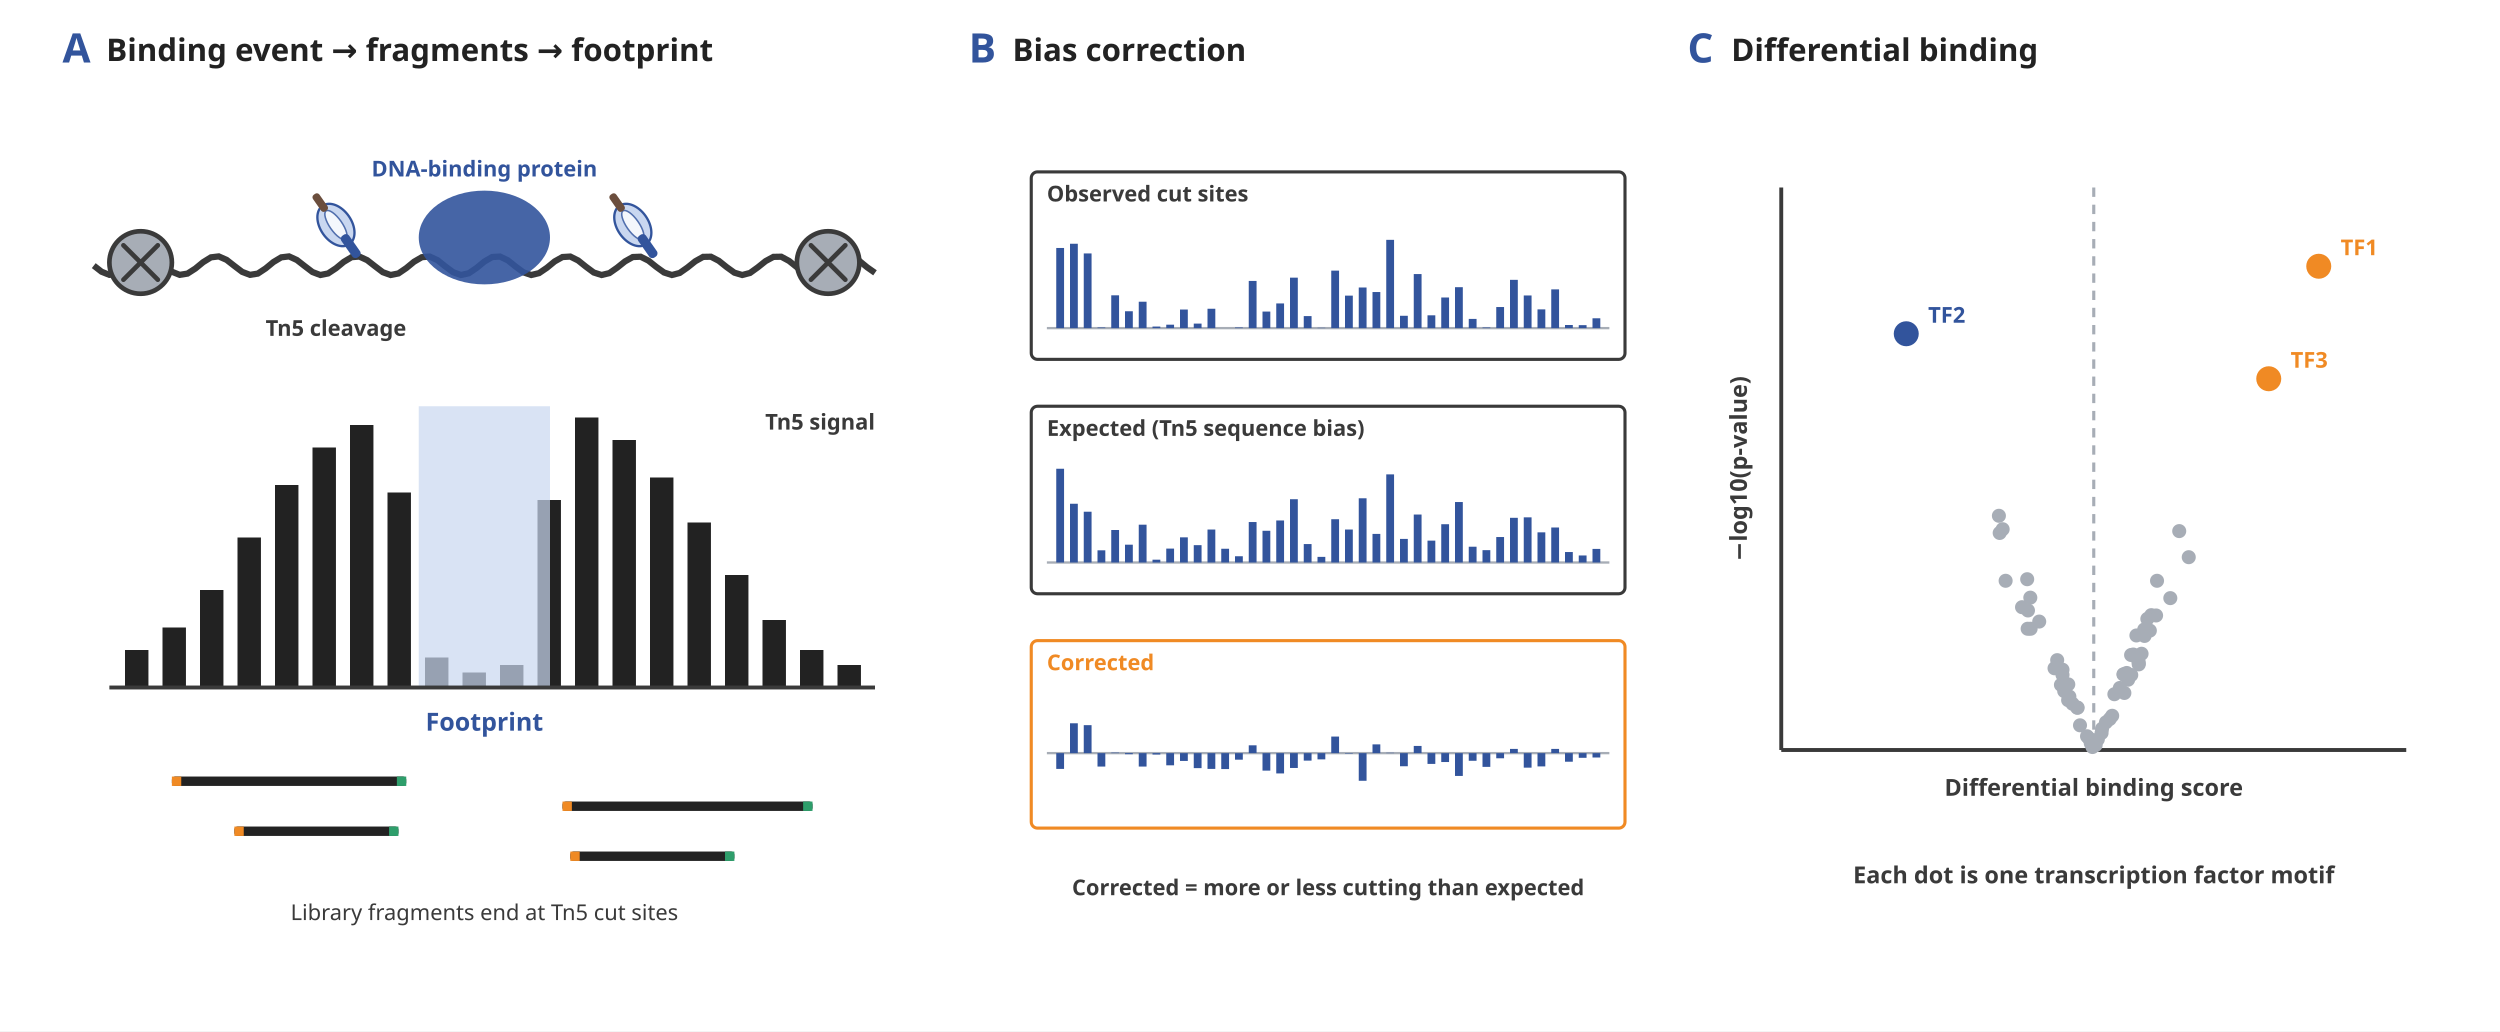
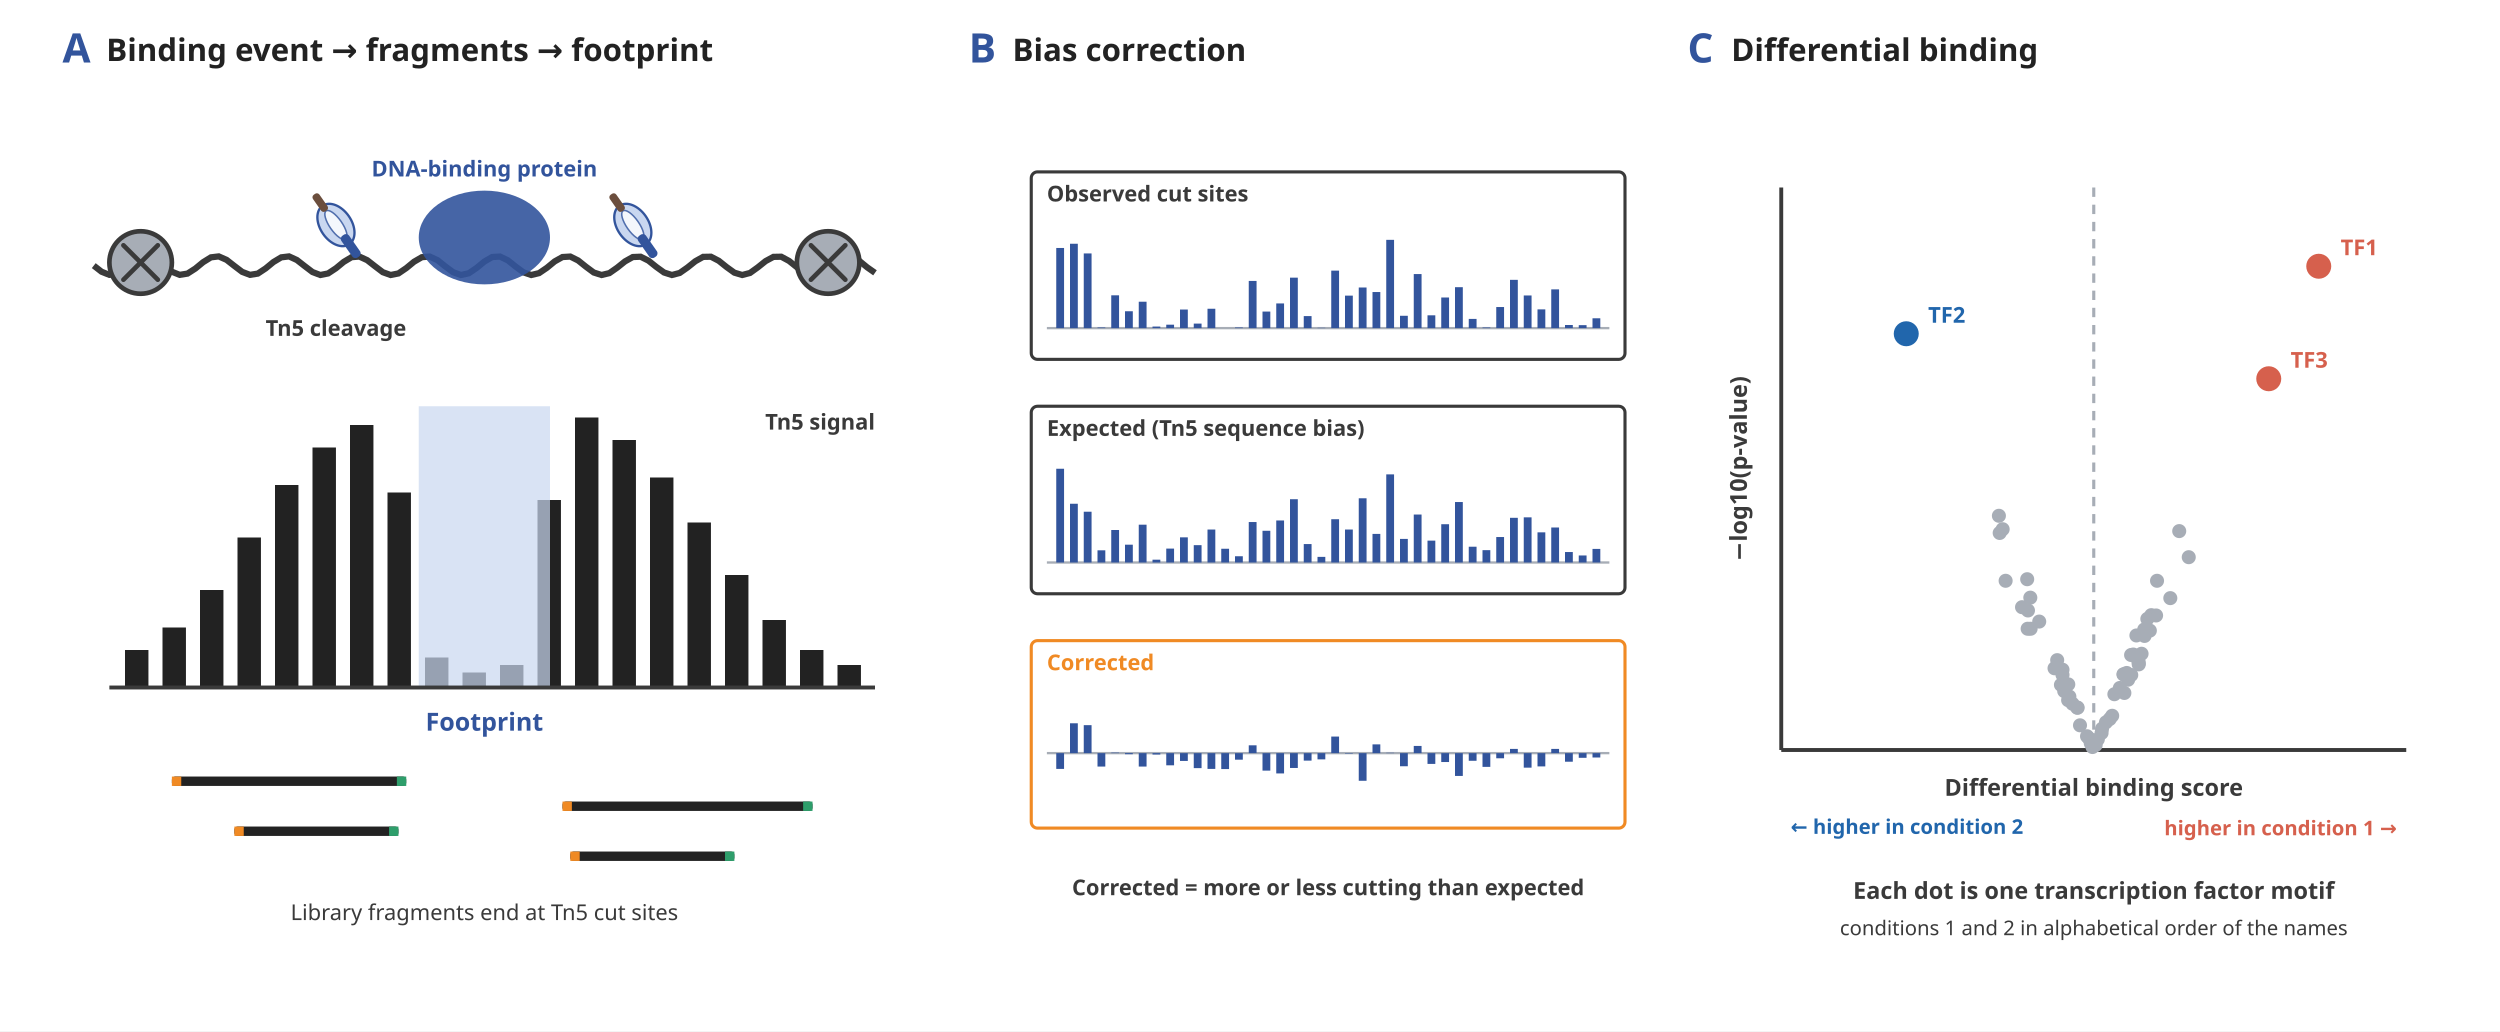
<svg xmlns="http://www.w3.org/2000/svg" width="1600" height="660" viewBox="0 0 1600 660">
  <rect width="1600" height="660" fill="#FFFFFF" />
  <text x="40" y="40" font-family="Pretendard, sans-serif" font-size="26" font-weight="800" fill="#32549C">A</text>
  <text x="68.0" y="32.0" font-family="Pretendard, sans-serif" font-size="20" font-weight="700" fill="#222222" text-anchor="start" dominant-baseline="middle">Binding event → fragments → footprint</text>
  <polyline points="60.0,170.0 65.0,173.9 70.0,175.9 75.0,175.2 80.0,172.0 85.0,167.9 90.0,164.8 95.0,164.1 100.0,166.2 105.0,170.1 110.0,173.9 115.0,175.9 120.0,175.1 125.0,171.9 130.0,167.8 135.0,164.7 140.0,164.1 145.0,166.3 150.0,170.2 155.0,174.0 160.0,175.9 165.0,175.1 170.0,171.8 175.0,167.7 180.0,164.7 185.0,164.1 190.0,166.4 195.0,170.3 200.0,174.1 205.0,176.0 210.0,175.0 215.0,171.7 220.0,167.6 225.0,164.6 230.0,164.2 235.0,166.5 240.0,170.4 245.0,174.2 250.0,176.0 255.0,175.0 260.0,171.6 265.0,167.5 270.0,164.6 275.0,164.2 280.0,166.5 285.0,170.5 290.0,174.2 295.0,176.0 300.0,174.9 305.0,171.5 310.0,167.4 315.0,164.5 320.0,164.2 325.0,166.6 330.0,170.6 335.0,174.3 340.0,176.0 345.0,174.8 350.0,171.4 355.0,167.3 360.0,164.5 365.0,164.2 370.0,166.7 375.0,170.7 380.0,174.4 385.0,176.0 390.0,174.8 395.0,171.3 400.0,167.3 405.0,164.5 410.0,164.3 415.0,166.8 420.0,170.8 425.0,174.4 430.0,176.0 435.0,174.7 440.0,171.2 445.0,167.2 450.0,164.4 455.0,164.3 460.0,166.9 465.0,170.9 470.0,174.5 475.0,176.0 480.0,174.7 485.0,171.1 490.0,167.1 495.0,164.4 500.0,164.3 505.0,167.0 510.0,171.0 515.0,174.6 520.0,176.0 525.0,174.6 530.0,171.0 535.0,167.0 540.0,164.4 545.0,164.4 550.0,167.0 555.0,171.1 560.0,174.6" fill="none" stroke="#3A3A3A" stroke-width="4" />
  <circle cx="90.0" cy="168.0" r="20" fill="#A7ADB6" stroke="#3A3A3A" stroke-width="3" />
  <path d="M79.0,157.0 L101.0,179.0 M79.0,179.0 L101.0,157.0" stroke="#3A3A3A" stroke-width="3" stroke-linecap="round" />
  <circle cx="530.0" cy="168.0" r="20" fill="#A7ADB6" stroke="#3A3A3A" stroke-width="3" />
  <path d="M519.0,157.0 L541.0,179.0 M519.0,179.0 L541.0,157.0" stroke="#3A3A3A" stroke-width="3" stroke-linecap="round" />
  <ellipse cx="310" cy="152" rx="42" ry="30" fill="#32549C" opacity="0.9" />
  <text x="310.0" y="108.0" font-family="Pretendard, sans-serif" font-size="14" font-weight="700" fill="#32549C" text-anchor="middle" dominant-baseline="middle">DNA-binding protein</text>
  <g transform="translate(215.0,144.0) scale(0.5) rotate(-35)">
    <ellipse rx="20" ry="30" fill="#C9D7F0" stroke="#32549C" stroke-width="3" />
    <ellipse rx="8" ry="22" fill="#fff" stroke="#32549C" stroke-width="2" opacity="0.8" />
    <rect x="-5" y="-48" width="10" height="26" rx="4" fill="#6B4E3D" />
    <rect x="-6" y="16" width="12" height="34" rx="5" fill="#32549C" />
  </g>
  <g transform="translate(405.0,144.0) scale(0.5) rotate(-35)">
    <ellipse rx="20" ry="30" fill="#C9D7F0" stroke="#32549C" stroke-width="3" />
    <ellipse rx="8" ry="22" fill="#fff" stroke="#32549C" stroke-width="2" opacity="0.8" />
    <rect x="-5" y="-48" width="10" height="26" rx="4" fill="#6B4E3D" />
    <rect x="-6" y="16" width="12" height="34" rx="5" fill="#32549C" />
  </g>
  <text x="215.0" y="210.0" font-family="Pretendard, sans-serif" font-size="14" font-weight="700" fill="#3A3A3A" text-anchor="middle" dominant-baseline="middle">Tn5 cleavage</text>
  <rect x="80.0" y="416.0" width="15.0" height="24.0" rx="0" fill="#222222" opacity="1" />
  <rect x="104.0" y="401.6" width="15.0" height="38.4" rx="0" fill="#222222" opacity="1" />
  <rect x="128.0" y="377.6" width="15.0" height="62.4" rx="0" fill="#222222" opacity="1" />
  <rect x="152.0" y="344.0" width="15.0" height="96.0" rx="0" fill="#222222" opacity="1" />
  <rect x="176.0" y="310.4" width="15.0" height="129.6" rx="0" fill="#222222" opacity="1" />
  <rect x="200.0" y="286.4" width="15.0" height="153.6" rx="0" fill="#222222" opacity="1" />
  <rect x="224.0" y="272.0" width="15.0" height="168.0" rx="0" fill="#222222" opacity="1" />
  <rect x="248.0" y="315.2" width="15.0" height="124.8" rx="0" fill="#222222" opacity="1" />
  <rect x="272.0" y="420.8" width="15.0" height="19.2" rx="0" fill="#222222" opacity="1" />
  <rect x="296.0" y="430.4" width="15.0" height="9.6" rx="0" fill="#222222" opacity="1" />
  <rect x="320.0" y="425.6" width="15.0" height="14.4" rx="0" fill="#222222" opacity="1" />
  <rect x="344.0" y="320.0" width="15.0" height="120.0" rx="0" fill="#222222" opacity="1" />
  <rect x="368.0" y="267.2" width="15.0" height="172.8" rx="0" fill="#222222" opacity="1" />
  <rect x="392.0" y="281.6" width="15.0" height="158.4" rx="0" fill="#222222" opacity="1" />
  <rect x="416.0" y="305.6" width="15.0" height="134.4" rx="0" fill="#222222" opacity="1" />
  <rect x="440.0" y="334.4" width="15.0" height="105.6" rx="0" fill="#222222" opacity="1" />
  <rect x="464.0" y="368.0" width="15.0" height="72.0" rx="0" fill="#222222" opacity="1" />
  <rect x="488.0" y="396.8" width="15.0" height="43.2" rx="0" fill="#222222" opacity="1" />
  <rect x="512.0" y="416.0" width="15.0" height="24.0" rx="0" fill="#222222" opacity="1" />
  <rect x="536.0" y="425.6" width="15.0" height="14.4" rx="0" fill="#222222" opacity="1" />
  <rect x="268.0" y="260.0" width="84.0" height="180.0" rx="0" fill="#C9D7F0" opacity="0.7" />
  <text x="310.0" y="462.0" font-family="Pretendard, sans-serif" font-size="16" font-weight="800" fill="#32549C" text-anchor="middle" dominant-baseline="middle">Footprint</text>
  <line x1="70.0" y1="440.0" x2="560.0" y2="440.0" stroke="#3A3A3A" stroke-width="2.5" />
  <text x="560.0" y="270.0" font-family="Pretendard, sans-serif" font-size="14" font-weight="700" fill="#3A3A3A" text-anchor="end" dominant-baseline="middle">Tn5 signal</text>
  <rect x="110.0" y="497.0" width="150.0" height="6.0" rx="2" fill="#222222" opacity="1" />
  <rect x="110.0" y="497.0" width="6.0" height="6.0" rx="0" fill="#F08A24" opacity="1" />
  <rect x="254.0" y="497.0" width="6.0" height="6.0" rx="0" fill="#2E9E6B" opacity="1" />
  <rect x="360.0" y="513.0" width="160.0" height="6.0" rx="2" fill="#222222" opacity="1" />
  <rect x="360.0" y="513.0" width="6.0" height="6.0" rx="0" fill="#F08A24" opacity="1" />
  <rect x="514.0" y="513.0" width="6.0" height="6.0" rx="0" fill="#2E9E6B" opacity="1" />
  <rect x="150.0" y="529.0" width="105.0" height="6.0" rx="2" fill="#222222" opacity="1" />
  <rect x="150.0" y="529.0" width="6.0" height="6.0" rx="0" fill="#F08A24" opacity="1" />
  <rect x="249.0" y="529.0" width="6.0" height="6.0" rx="0" fill="#2E9E6B" opacity="1" />
  <rect x="365.0" y="545.0" width="105.0" height="6.0" rx="2" fill="#222222" opacity="1" />
  <rect x="365.0" y="545.0" width="6.0" height="6.0" rx="0" fill="#F08A24" opacity="1" />
  <rect x="464.0" y="545.0" width="6.0" height="6.0" rx="0" fill="#2E9E6B" opacity="1" />
  <text x="310.0" y="584.0" font-family="Pretendard, sans-serif" font-size="14" font-weight="500" fill="#3A3A3A" text-anchor="middle" dominant-baseline="middle">Library fragments end at Tn5 cut sites</text>
  <text x="620" y="40" font-family="Pretendard, sans-serif" font-size="26" font-weight="800" fill="#32549C">B</text>
  <text x="648.0" y="32.0" font-family="Pretendard, sans-serif" font-size="20" font-weight="700" fill="#222222" text-anchor="start" dominant-baseline="middle">Bias correction</text>
  <rect x="660.0" y="110.0" width="380.0" height="120.0" rx="4" fill="#fff" stroke="#3A3A3A" stroke-width="2" opacity="1" />
  <text x="670.0" y="124.0" font-family="Pretendard, sans-serif" font-size="14" font-weight="700" fill="#3A3A3A" text-anchor="start" dominant-baseline="middle">Observed cut sites</text>
  <line x1="670.0" y1="210.0" x2="1030.0" y2="210.0" stroke="#A7ADB6" stroke-width="1.5" />
  <rect x="676.0" y="158.7" width="5.0" height="51.3" rx="0" fill="#32549C" opacity="1" />
  <rect x="684.8" y="156.0" width="5.0" height="54.0" rx="0" fill="#32549C" opacity="1" />
  <rect x="693.6" y="162.2" width="5.0" height="47.8" rx="0" fill="#32549C" opacity="1" />
  <rect x="702.4" y="209.6" width="5.0" height="0.4" rx="0" fill="#32549C" opacity="1" />
  <rect x="711.2" y="189.0" width="5.0" height="21.0" rx="0" fill="#32549C" opacity="1" />
  <rect x="720.0" y="199.2" width="5.0" height="10.8" rx="0" fill="#32549C" opacity="1" />
  <rect x="728.8" y="193.1" width="5.0" height="16.9" rx="0" fill="#32549C" opacity="1" />
  <rect x="737.6" y="209.0" width="5.0" height="1.0" rx="0" fill="#32549C" opacity="1" />
  <rect x="746.4" y="207.8" width="5.0" height="2.2" rx="0" fill="#32549C" opacity="1" />
  <rect x="755.2" y="198.1" width="5.0" height="11.9" rx="0" fill="#32549C" opacity="1" />
  <rect x="764.0" y="207.1" width="5.0" height="2.9" rx="0" fill="#32549C" opacity="1" />
  <rect x="772.8" y="197.6" width="5.0" height="12.4" rx="0" fill="#32549C" opacity="1" />
  <rect x="781.6" y="210.0" width="5.0" height="0.0" rx="0" fill="#32549C" opacity="1" />
  <rect x="790.4" y="209.6" width="5.0" height="0.4" rx="0" fill="#32549C" opacity="1" />
  <rect x="799.2" y="179.8" width="5.0" height="30.2" rx="0" fill="#32549C" opacity="1" />
  <rect x="808.0" y="199.4" width="5.0" height="10.6" rx="0" fill="#32549C" opacity="1" />
  <rect x="816.8" y="194.2" width="5.0" height="15.8" rx="0" fill="#32549C" opacity="1" />
  <rect x="825.6" y="177.7" width="5.0" height="32.3" rx="0" fill="#32549C" opacity="1" />
  <rect x="834.4" y="202.3" width="5.0" height="7.7" rx="0" fill="#32549C" opacity="1" />
  <rect x="843.2" y="209.8" width="5.0" height="0.2" rx="0" fill="#32549C" opacity="1" />
  <rect x="852.0" y="173.2" width="5.0" height="36.8" rx="0" fill="#32549C" opacity="1" />
  <rect x="860.8" y="189.2" width="5.0" height="20.8" rx="0" fill="#32549C" opacity="1" />
  <rect x="869.6" y="184.0" width="5.0" height="26.0" rx="0" fill="#32549C" opacity="1" />
  <rect x="878.4" y="186.9" width="5.0" height="23.1" rx="0" fill="#32549C" opacity="1" />
  <rect x="887.2" y="153.5" width="5.0" height="56.5" rx="0" fill="#32549C" opacity="1" />
  <rect x="896.0" y="202.1" width="5.0" height="7.9" rx="0" fill="#32549C" opacity="1" />
  <rect x="904.8" y="175.4" width="5.0" height="34.6" rx="0" fill="#32549C" opacity="1" />
  <rect x="913.6" y="201.8" width="5.0" height="8.2" rx="0" fill="#32549C" opacity="1" />
  <rect x="922.4" y="190.4" width="5.0" height="19.6" rx="0" fill="#32549C" opacity="1" />
  <rect x="931.2" y="183.8" width="5.0" height="26.2" rx="0" fill="#32549C" opacity="1" />
  <rect x="940.0" y="204.1" width="5.0" height="5.9" rx="0" fill="#32549C" opacity="1" />
  <rect x="948.8" y="209.6" width="5.0" height="0.4" rx="0" fill="#32549C" opacity="1" />
  <rect x="957.6" y="196.5" width="5.0" height="13.5" rx="0" fill="#32549C" opacity="1" />
  <rect x="966.4" y="179.1" width="5.0" height="30.9" rx="0" fill="#32549C" opacity="1" />
  <rect x="975.2" y="189.1" width="5.0" height="20.9" rx="0" fill="#32549C" opacity="1" />
  <rect x="984.0" y="198.0" width="5.0" height="12.0" rx="0" fill="#32549C" opacity="1" />
  <rect x="992.8" y="185.2" width="5.0" height="24.8" rx="0" fill="#32549C" opacity="1" />
  <rect x="1001.6" y="208.0" width="5.0" height="2.0" rx="0" fill="#32549C" opacity="1" />
  <rect x="1010.4" y="208.1" width="5.0" height="1.9" rx="0" fill="#32549C" opacity="1" />
  <rect x="1019.2" y="203.7" width="5.0" height="6.3" rx="0" fill="#32549C" opacity="1" />
  <rect x="660.0" y="260.0" width="380.0" height="120.0" rx="4" fill="#fff" stroke="#3A3A3A" stroke-width="2" opacity="1" />
  <text x="670.0" y="274.0" font-family="Pretendard, sans-serif" font-size="14" font-weight="700" fill="#3A3A3A" text-anchor="start" dominant-baseline="middle">Expected (Tn5 sequence bias)</text>
  <line x1="670.0" y1="360.0" x2="1030.0" y2="360.0" stroke="#A7ADB6" stroke-width="1.5" />
  <rect x="676.0" y="300.0" width="5.0" height="60.0" rx="0" fill="#32549C" opacity="1" />
  <rect x="684.8" y="322.4" width="5.0" height="37.6" rx="0" fill="#32549C" opacity="1" />
  <rect x="693.6" y="327.5" width="5.0" height="32.5" rx="0" fill="#32549C" opacity="1" />
  <rect x="702.4" y="352.2" width="5.0" height="7.8" rx="0" fill="#32549C" opacity="1" />
  <rect x="711.2" y="339.2" width="5.0" height="20.8" rx="0" fill="#32549C" opacity="1" />
  <rect x="720.0" y="348.6" width="5.0" height="11.4" rx="0" fill="#32549C" opacity="1" />
  <rect x="728.8" y="335.8" width="5.0" height="24.2" rx="0" fill="#32549C" opacity="1" />
  <rect x="737.6" y="358.2" width="5.0" height="1.8" rx="0" fill="#32549C" opacity="1" />
  <rect x="746.4" y="351.1" width="5.0" height="8.9" rx="0" fill="#32549C" opacity="1" />
  <rect x="755.2" y="343.9" width="5.0" height="16.1" rx="0" fill="#32549C" opacity="1" />
  <rect x="764.0" y="348.9" width="5.0" height="11.1" rx="0" fill="#32549C" opacity="1" />
  <rect x="772.8" y="338.9" width="5.0" height="21.1" rx="0" fill="#32549C" opacity="1" />
  <rect x="781.6" y="351.2" width="5.0" height="8.8" rx="0" fill="#32549C" opacity="1" />
  <rect x="790.4" y="356.0" width="5.0" height="4.0" rx="0" fill="#32549C" opacity="1" />
  <rect x="799.2" y="334.1" width="5.0" height="25.9" rx="0" fill="#32549C" opacity="1" />
  <rect x="808.0" y="339.7" width="5.0" height="20.3" rx="0" fill="#32549C" opacity="1" />
  <rect x="816.8" y="333.1" width="5.0" height="26.9" rx="0" fill="#32549C" opacity="1" />
  <rect x="825.6" y="319.5" width="5.0" height="40.5" rx="0" fill="#32549C" opacity="1" />
  <rect x="834.4" y="348.2" width="5.0" height="11.8" rx="0" fill="#32549C" opacity="1" />
  <rect x="843.2" y="356.4" width="5.0" height="3.6" rx="0" fill="#32549C" opacity="1" />
  <rect x="852.0" y="332.3" width="5.0" height="27.7" rx="0" fill="#32549C" opacity="1" />
  <rect x="860.8" y="338.9" width="5.0" height="21.1" rx="0" fill="#32549C" opacity="1" />
  <rect x="869.6" y="318.9" width="5.0" height="41.1" rx="0" fill="#32549C" opacity="1" />
  <rect x="878.4" y="341.7" width="5.0" height="18.3" rx="0" fill="#32549C" opacity="1" />
  <rect x="887.2" y="303.6" width="5.0" height="56.4" rx="0" fill="#32549C" opacity="1" />
  <rect x="896.0" y="344.9" width="5.0" height="15.1" rx="0" fill="#32549C" opacity="1" />
  <rect x="904.8" y="329.3" width="5.0" height="30.7" rx="0" fill="#32549C" opacity="1" />
  <rect x="913.6" y="346.0" width="5.0" height="14.0" rx="0" fill="#32549C" opacity="1" />
  <rect x="922.4" y="335.5" width="5.0" height="24.5" rx="0" fill="#32549C" opacity="1" />
  <rect x="931.2" y="321.3" width="5.0" height="38.7" rx="0" fill="#32549C" opacity="1" />
  <rect x="940.0" y="349.9" width="5.0" height="10.1" rx="0" fill="#32549C" opacity="1" />
  <rect x="948.8" y="352.1" width="5.0" height="7.9" rx="0" fill="#32549C" opacity="1" />
  <rect x="957.6" y="343.7" width="5.0" height="16.3" rx="0" fill="#32549C" opacity="1" />
  <rect x="966.4" y="331.4" width="5.0" height="28.6" rx="0" fill="#32549C" opacity="1" />
  <rect x="975.2" y="331.1" width="5.0" height="28.9" rx="0" fill="#32549C" opacity="1" />
  <rect x="984.0" y="340.7" width="5.0" height="19.3" rx="0" fill="#32549C" opacity="1" />
  <rect x="992.8" y="337.6" width="5.0" height="22.4" rx="0" fill="#32549C" opacity="1" />
  <rect x="1001.6" y="353.3" width="5.0" height="6.7" rx="0" fill="#32549C" opacity="1" />
  <rect x="1010.4" y="355.5" width="5.0" height="4.5" rx="0" fill="#32549C" opacity="1" />
  <rect x="1019.2" y="351.3" width="5.0" height="8.7" rx="0" fill="#32549C" opacity="1" />
  <rect x="660.0" y="410.0" width="380.0" height="120.0" rx="4" fill="#fff" stroke="#F08A24" stroke-width="2" opacity="1" />
  <text x="670.0" y="424.0" font-family="Pretendard, sans-serif" font-size="14" font-weight="700" fill="#F08A24" text-anchor="start" dominant-baseline="middle">Corrected</text>
  <line x1="670.0" y1="482.0" x2="1030.0" y2="482.0" stroke="#A7ADB6" stroke-width="1.5" />
  <rect x="676.0" y="482.0" width="5.0" height="10.1" rx="0" fill="#32549C" opacity="1" />
  <rect x="684.8" y="462.9" width="5.0" height="19.1" rx="0" fill="#32549C" opacity="1" />
  <rect x="693.6" y="464.1" width="5.0" height="17.9" rx="0" fill="#32549C" opacity="1" />
  <rect x="702.4" y="482.0" width="5.0" height="8.6" rx="0" fill="#32549C" opacity="1" />
  <rect x="711.2" y="481.7" width="5.0" height="0.3" rx="0" fill="#32549C" opacity="1" />
  <rect x="720.0" y="482.0" width="5.0" height="0.7" rx="0" fill="#32549C" opacity="1" />
  <rect x="728.8" y="482.0" width="5.0" height="8.6" rx="0" fill="#32549C" opacity="1" />
  <rect x="737.6" y="482.0" width="5.0" height="0.9" rx="0" fill="#32549C" opacity="1" />
  <rect x="746.4" y="482.0" width="5.0" height="7.8" rx="0" fill="#32549C" opacity="1" />
  <rect x="755.2" y="482.0" width="5.0" height="5.0" rx="0" fill="#32549C" opacity="1" />
  <rect x="764.0" y="482.0" width="5.0" height="9.6" rx="0" fill="#32549C" opacity="1" />
  <rect x="772.8" y="482.0" width="5.0" height="10.1" rx="0" fill="#32549C" opacity="1" />
  <rect x="781.6" y="482.0" width="5.0" height="10.2" rx="0" fill="#32549C" opacity="1" />
  <rect x="790.4" y="482.0" width="5.0" height="4.2" rx="0" fill="#32549C" opacity="1" />
  <rect x="799.2" y="477.0" width="5.0" height="5.0" rx="0" fill="#32549C" opacity="1" />
  <rect x="808.0" y="482.0" width="5.0" height="11.2" rx="0" fill="#32549C" opacity="1" />
  <rect x="816.8" y="482.0" width="5.0" height="13.0" rx="0" fill="#32549C" opacity="1" />
  <rect x="825.6" y="482.0" width="5.0" height="9.5" rx="0" fill="#32549C" opacity="1" />
  <rect x="834.4" y="482.0" width="5.0" height="4.8" rx="0" fill="#32549C" opacity="1" />
  <rect x="843.2" y="482.0" width="5.0" height="4.0" rx="0" fill="#32549C" opacity="1" />
  <rect x="852.0" y="471.4" width="5.0" height="10.6" rx="0" fill="#32549C" opacity="1" />
  <rect x="860.8" y="482.0" width="5.0" height="0.3" rx="0" fill="#32549C" opacity="1" />
  <rect x="869.6" y="482.0" width="5.0" height="17.7" rx="0" fill="#32549C" opacity="1" />
  <rect x="878.4" y="476.4" width="5.0" height="5.6" rx="0" fill="#32549C" opacity="1" />
  <rect x="887.2" y="481.8" width="5.0" height="0.2" rx="0" fill="#32549C" opacity="1" />
  <rect x="896.0" y="482.0" width="5.0" height="8.4" rx="0" fill="#32549C" opacity="1" />
  <rect x="904.8" y="477.4" width="5.0" height="4.6" rx="0" fill="#32549C" opacity="1" />
  <rect x="913.6" y="482.0" width="5.0" height="6.9" rx="0" fill="#32549C" opacity="1" />
  <rect x="922.4" y="482.0" width="5.0" height="5.7" rx="0" fill="#32549C" opacity="1" />
  <rect x="931.2" y="482.0" width="5.0" height="14.6" rx="0" fill="#32549C" opacity="1" />
  <rect x="940.0" y="482.0" width="5.0" height="4.9" rx="0" fill="#32549C" opacity="1" />
  <rect x="948.8" y="482.0" width="5.0" height="8.8" rx="0" fill="#32549C" opacity="1" />
  <rect x="957.6" y="482.0" width="5.0" height="3.3" rx="0" fill="#32549C" opacity="1" />
  <rect x="966.4" y="479.3" width="5.0" height="2.7" rx="0" fill="#32549C" opacity="1" />
  <rect x="975.2" y="482.0" width="5.0" height="9.3" rx="0" fill="#32549C" opacity="1" />
  <rect x="984.0" y="482.0" width="5.0" height="8.5" rx="0" fill="#32549C" opacity="1" />
  <rect x="992.8" y="479.3" width="5.0" height="2.7" rx="0" fill="#32549C" opacity="1" />
  <rect x="1001.6" y="482.0" width="5.0" height="5.5" rx="0" fill="#32549C" opacity="1" />
  <rect x="1010.4" y="482.0" width="5.0" height="3.0" rx="0" fill="#32549C" opacity="1" />
  <rect x="1019.2" y="482.0" width="5.0" height="2.8" rx="0" fill="#32549C" opacity="1" />
  <text x="850.0" y="568.0" font-family="Pretendard, sans-serif" font-size="14" font-weight="600" fill="#3A3A3A" text-anchor="middle" dominant-baseline="middle">Corrected = more or less cutting than expected</text>
  <text x="1080" y="40" font-family="Pretendard, sans-serif" font-size="26" font-weight="800" fill="#32549C">C</text>
  <text x="1108.0" y="32.0" font-family="Pretendard, sans-serif" font-size="20" font-weight="700" fill="#222222" text-anchor="start" dominant-baseline="middle">Differential binding</text>
  <line x1="1140.0" y1="120.0" x2="1140.0" y2="480.0" stroke="#3A3A3A" stroke-width="2.5" />
  <line x1="1140.0" y1="480.0" x2="1540.0" y2="480.0" stroke="#3A3A3A" stroke-width="2.5" />
  <text x="1340.0" y="504.0" font-family="Pretendard, sans-serif" font-size="15" font-weight="600" fill="#3A3A3A" text-anchor="middle" dominant-baseline="middle">Differential binding score</text>
  <text x="1118.0" y="300.0" font-family="Pretendard, sans-serif" font-size="15" font-weight="600" fill="#3A3A3A" text-anchor="middle" transform="rotate(-90 1118.0 300.0)">−log10(p-value)</text>
  <line x1="1340.0" y1="120.0" x2="1340.0" y2="480.0" stroke="#A7ADB6" stroke-width="2" stroke-dasharray="6,5" />
  <circle cx="1336.9" cy="472.5" r="4.5" fill="#A7ADB6" />
  <circle cx="1394.7" cy="339.9" r="4.5" fill="#A7ADB6" />
  <circle cx="1350.2" cy="460.2" r="4.5" fill="#A7ADB6" />
  <circle cx="1364.0" cy="432.0" r="4.5" fill="#A7ADB6" />
  <circle cx="1338.1" cy="475.7" r="4.5" fill="#A7ADB6" />
  <circle cx="1321.1" cy="442.3" r="4.5" fill="#A7ADB6" />
  <circle cx="1329.4" cy="452.9" r="4.5" fill="#A7ADB6" />
  <circle cx="1376.8" cy="393.7" r="4.5" fill="#A7ADB6" />
  <circle cx="1368.8" cy="424.3" r="4.5" fill="#A7ADB6" />
  <circle cx="1342.6" cy="473.2" r="4.5" fill="#A7ADB6" />
  <circle cx="1363.9" cy="419.2" r="4.5" fill="#A7ADB6" />
  <circle cx="1279.3" cy="330.1" r="4.5" fill="#A7ADB6" />
  <circle cx="1400.8" cy="356.6" r="4.5" fill="#A7ADB6" />
  <circle cx="1320.0" cy="428.6" r="4.5" fill="#A7ADB6" />
  <circle cx="1279.8" cy="341.1" r="4.5" fill="#A7ADB6" />
  <circle cx="1345.0" cy="469.1" r="4.5" fill="#A7ADB6" />
  <circle cx="1314.9" cy="427.7" r="4.5" fill="#A7ADB6" />
  <circle cx="1368.8" cy="425.2" r="4.5" fill="#A7ADB6" />
  <circle cx="1367.3" cy="406.7" r="4.5" fill="#A7ADB6" />
  <circle cx="1281.7" cy="338.7" r="4.5" fill="#A7ADB6" />
  <circle cx="1283.6" cy="371.7" r="4.5" fill="#A7ADB6" />
  <circle cx="1320.0" cy="431.9" r="4.5" fill="#A7ADB6" />
  <circle cx="1319.0" cy="438.3" r="4.5" fill="#A7ADB6" />
  <circle cx="1347.8" cy="462.3" r="4.5" fill="#A7ADB6" />
  <circle cx="1339.2" cy="478.1" r="4.5" fill="#A7ADB6" />
  <circle cx="1379.9" cy="393.9" r="4.5" fill="#A7ADB6" />
  <circle cx="1368.5" cy="422.7" r="4.5" fill="#A7ADB6" />
  <circle cx="1370.6" cy="418.4" r="4.5" fill="#A7ADB6" />
  <circle cx="1351.8" cy="458.1" r="4.5" fill="#A7ADB6" />
  <circle cx="1372.3" cy="402.9" r="4.5" fill="#A7ADB6" />
  <circle cx="1374.3" cy="396.1" r="4.5" fill="#A7ADB6" />
  <circle cx="1329.7" cy="452.9" r="4.5" fill="#A7ADB6" />
  <circle cx="1359.2" cy="431.6" r="4.5" fill="#A7ADB6" />
  <circle cx="1345.3" cy="466.4" r="4.5" fill="#A7ADB6" />
  <circle cx="1326.4" cy="450.4" r="4.5" fill="#A7ADB6" />
  <circle cx="1323.7" cy="438.0" r="4.5" fill="#A7ADB6" />
  <circle cx="1389.0" cy="382.8" r="4.5" fill="#A7ADB6" />
  <circle cx="1297.4" cy="370.7" r="4.5" fill="#A7ADB6" />
  <circle cx="1299.6" cy="402.4" r="4.5" fill="#A7ADB6" />
  <circle cx="1380.5" cy="371.7" r="4.5" fill="#A7ADB6" />
  <circle cx="1294.1" cy="388.6" r="4.5" fill="#A7ADB6" />
  <circle cx="1305.1" cy="397.8" r="4.5" fill="#A7ADB6" />
  <circle cx="1297.9" cy="390.7" r="4.5" fill="#A7ADB6" />
  <circle cx="1316.6" cy="422.5" r="4.5" fill="#A7ADB6" />
  <circle cx="1323.6" cy="448.1" r="4.5" fill="#A7ADB6" />
  <circle cx="1365.3" cy="418.9" r="4.5" fill="#A7ADB6" />
  <circle cx="1359.6" cy="443.5" r="4.5" fill="#A7ADB6" />
  <circle cx="1356.7" cy="440.3" r="4.5" fill="#A7ADB6" />
  <circle cx="1297.7" cy="402.4" r="4.5" fill="#A7ADB6" />
  <circle cx="1324.4" cy="445.8" r="4.5" fill="#A7ADB6" />
  <circle cx="1331.2" cy="464.2" r="4.5" fill="#A7ADB6" />
  <circle cx="1353.2" cy="444.3" r="4.5" fill="#A7ADB6" />
  <circle cx="1362.0" cy="435.0" r="4.5" fill="#A7ADB6" />
  <circle cx="1361.1" cy="430.7" r="4.5" fill="#A7ADB6" />
  <circle cx="1375.9" cy="403.6" r="4.5" fill="#A7ADB6" />
  <circle cx="1359.0" cy="431.6" r="4.5" fill="#A7ADB6" />
  <circle cx="1372.5" cy="407.0" r="4.5" fill="#A7ADB6" />
  <circle cx="1341.2" cy="476.9" r="4.5" fill="#A7ADB6" />
  <circle cx="1299.4" cy="382.5" r="4.5" fill="#A7ADB6" />
  <circle cx="1335.7" cy="471.2" r="4.5" fill="#A7ADB6" />
-   <circle cx="1484.0" cy="170.4" r="8" fill="#F08A24" />
-   <text x="1498.0" y="158.4" font-family="Pretendard, sans-serif" font-size="14" font-weight="700" fill="#F08A24" text-anchor="start" dominant-baseline="middle">TF1</text>
-   <circle cx="1452.0" cy="242.4" r="8" fill="#F08A24" />
-   <text x="1466.0" y="230.4" font-family="Pretendard, sans-serif" font-size="14" font-weight="700" fill="#F08A24" text-anchor="start" dominant-baseline="middle">TF3</text>
-   <circle cx="1220.0" cy="213.6" r="8" fill="#32549C" />
-   <text x="1234.0" y="201.6" font-family="Pretendard, sans-serif" font-size="14" font-weight="700" fill="#32549C" text-anchor="start" dominant-baseline="middle">TF2</text>
-   <text x="1340.0" y="560.0" font-family="Pretendard, sans-serif" font-size="15" font-weight="600" fill="#3A3A3A" text-anchor="middle" dominant-baseline="middle">Each dot is one transcription factor motif</text>
+   <circle cx="1484.0" cy="170.4" r="8" fill="#D6604D" />
+   <text x="1498.0" y="158.4" font-family="Pretendard, sans-serif" font-size="14" font-weight="700" fill="#D6604D" text-anchor="start" dominant-baseline="middle">TF1</text>
+   <circle cx="1452.0" cy="242.4" r="8" fill="#D6604D" />
+   <text x="1466.0" y="230.4" font-family="Pretendard, sans-serif" font-size="14" font-weight="700" fill="#D6604D" text-anchor="start" dominant-baseline="middle">TF3</text>
+   <circle cx="1220.0" cy="213.6" r="8" fill="#2166AC" />
+   <text x="1234.0" y="201.6" font-family="Pretendard, sans-serif" font-size="14" font-weight="700" fill="#2166AC" text-anchor="start" dominant-baseline="middle">TF2</text>
+   <text x="1146.0" y="530.0" font-family="Pretendard, sans-serif" font-size="13" font-weight="700" fill="#2166AC" text-anchor="start" dominant-baseline="middle">← higher in condition 2</text>
+   <text x="1534.0" y="530.0" font-family="Pretendard, sans-serif" font-size="13" font-weight="700" fill="#D6604D" text-anchor="end" dominant-baseline="middle">higher in condition 1 →</text>
+   <text x="1340.0" y="570.0" font-family="Pretendard, sans-serif" font-size="15" font-weight="600" fill="#3A3A3A" text-anchor="middle" dominant-baseline="middle">Each dot is one transcription factor motif</text>
+   <text x="1340.0" y="594.0" font-family="Pretendard, sans-serif" font-size="13" font-weight="500" fill="#3A3A3A" text-anchor="middle" dominant-baseline="middle">conditions 1 and 2 in alphabetical order of the names</text>
</svg>
